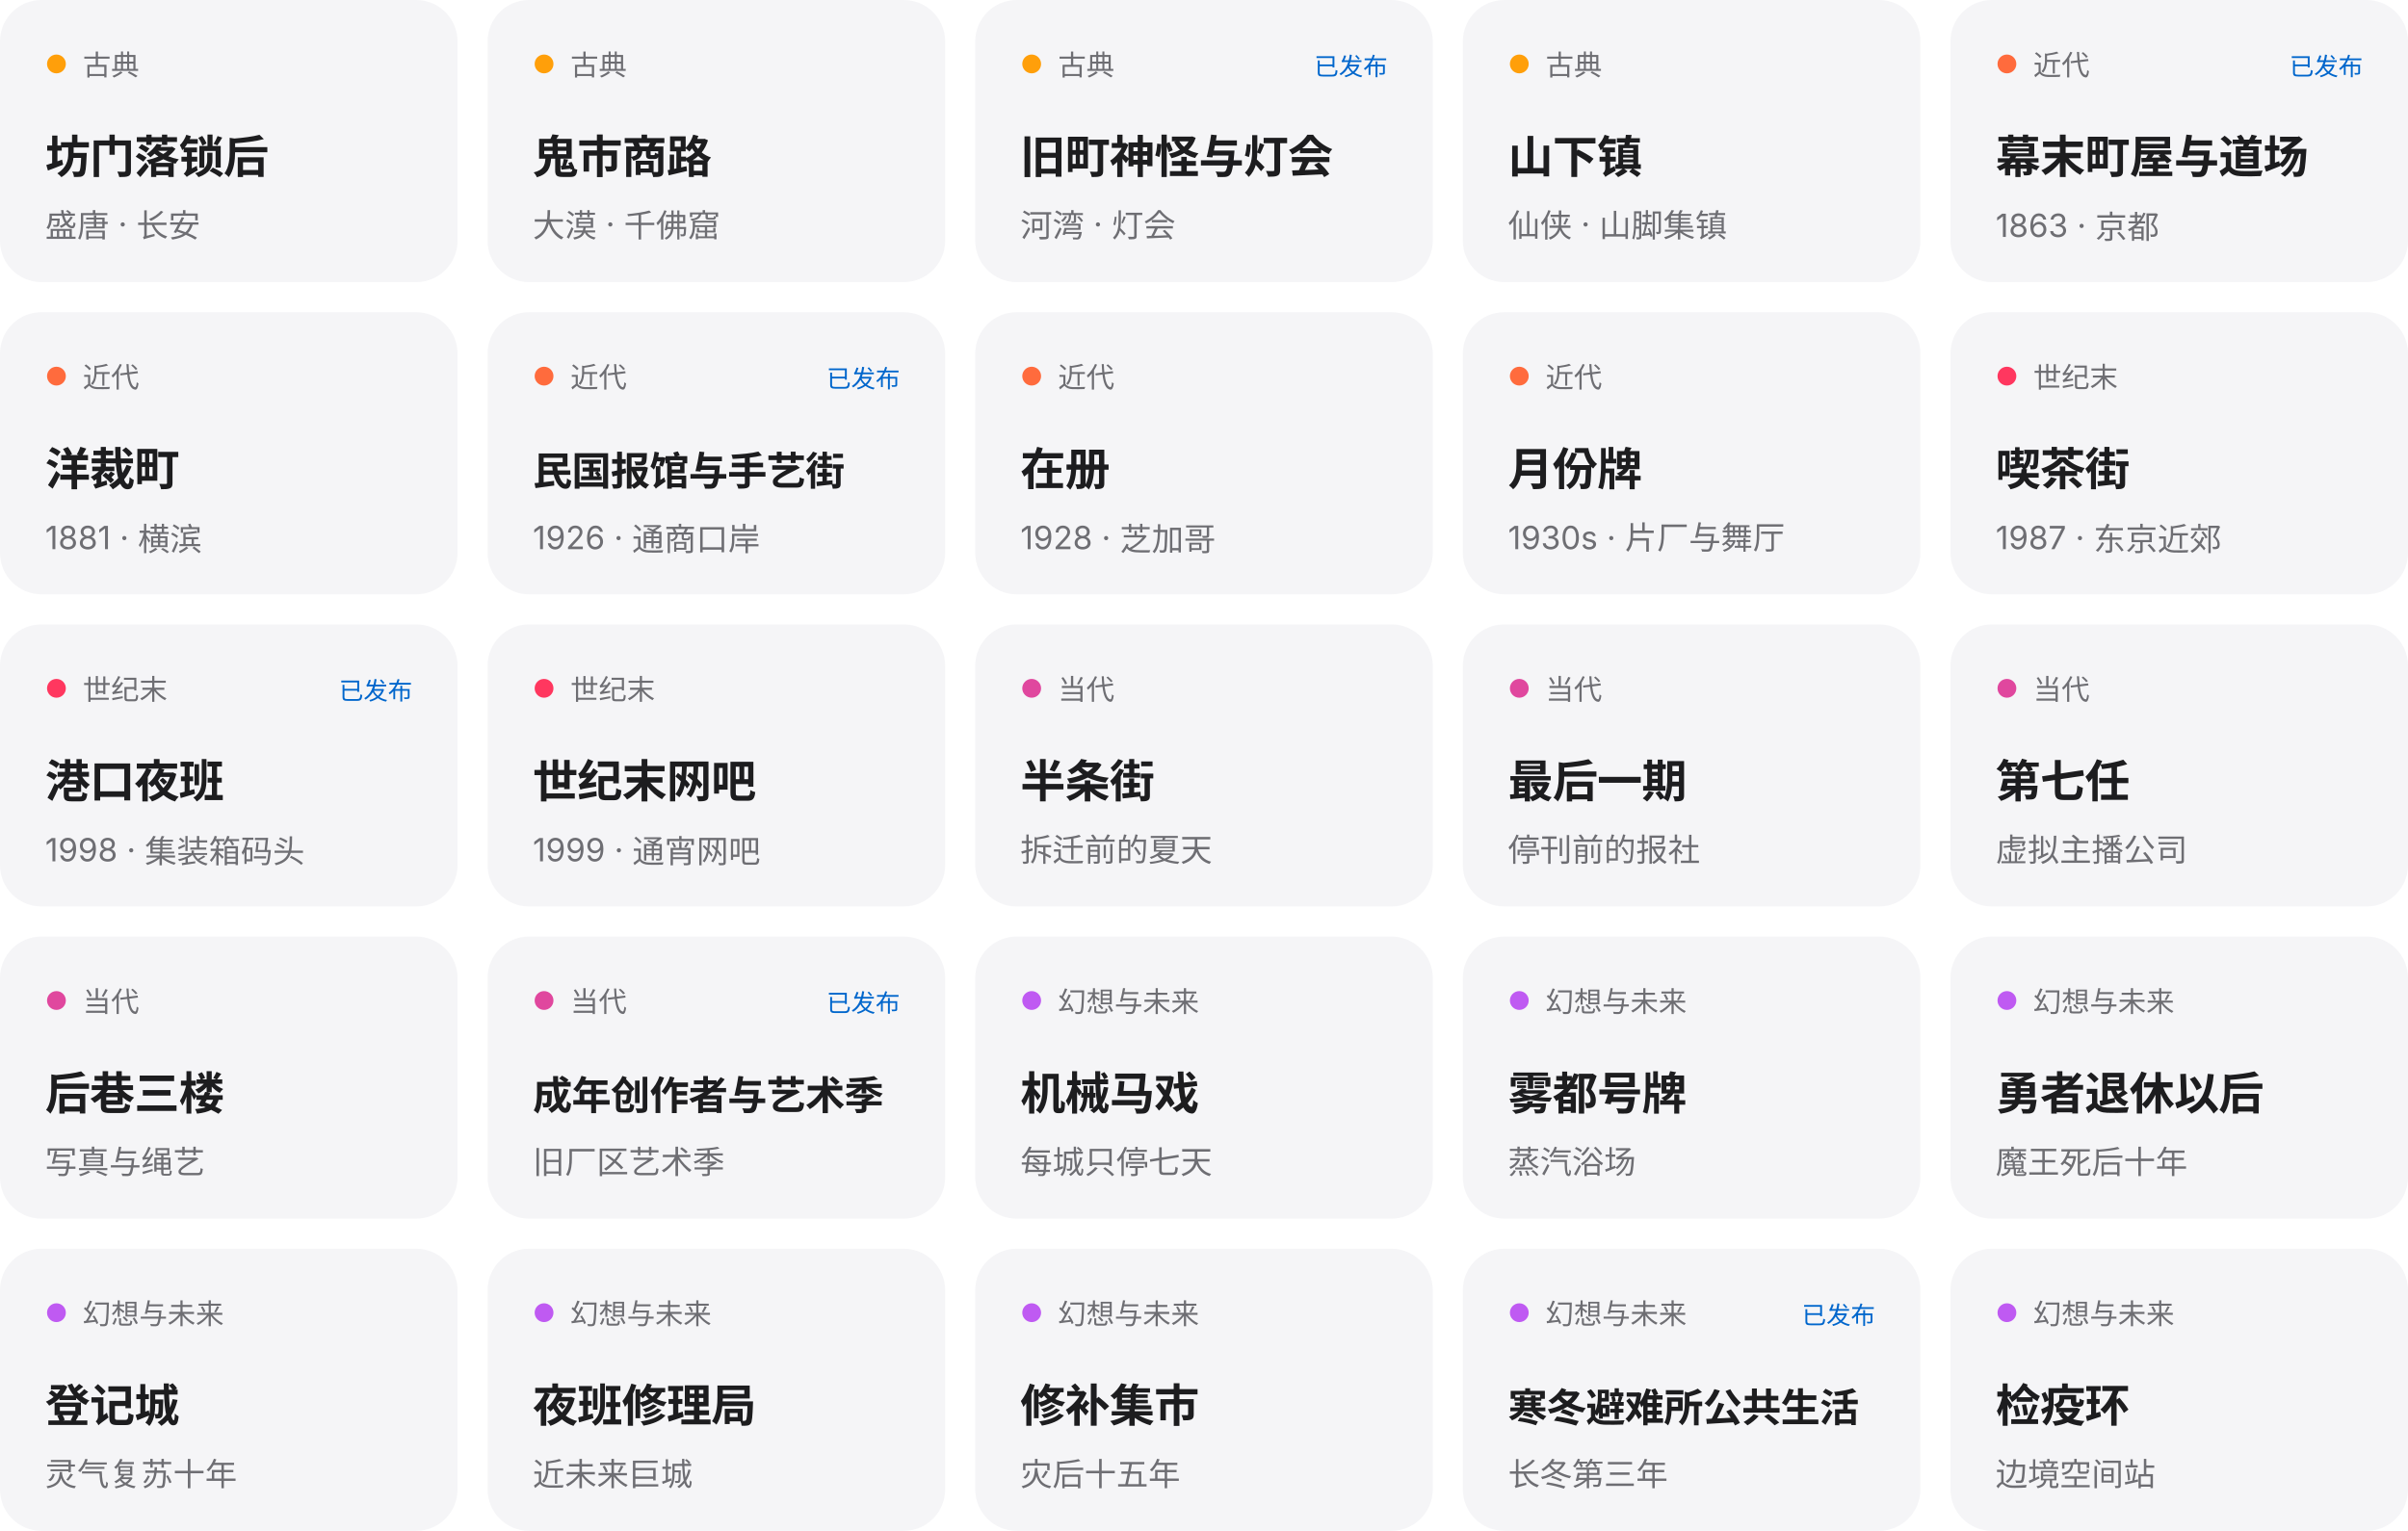
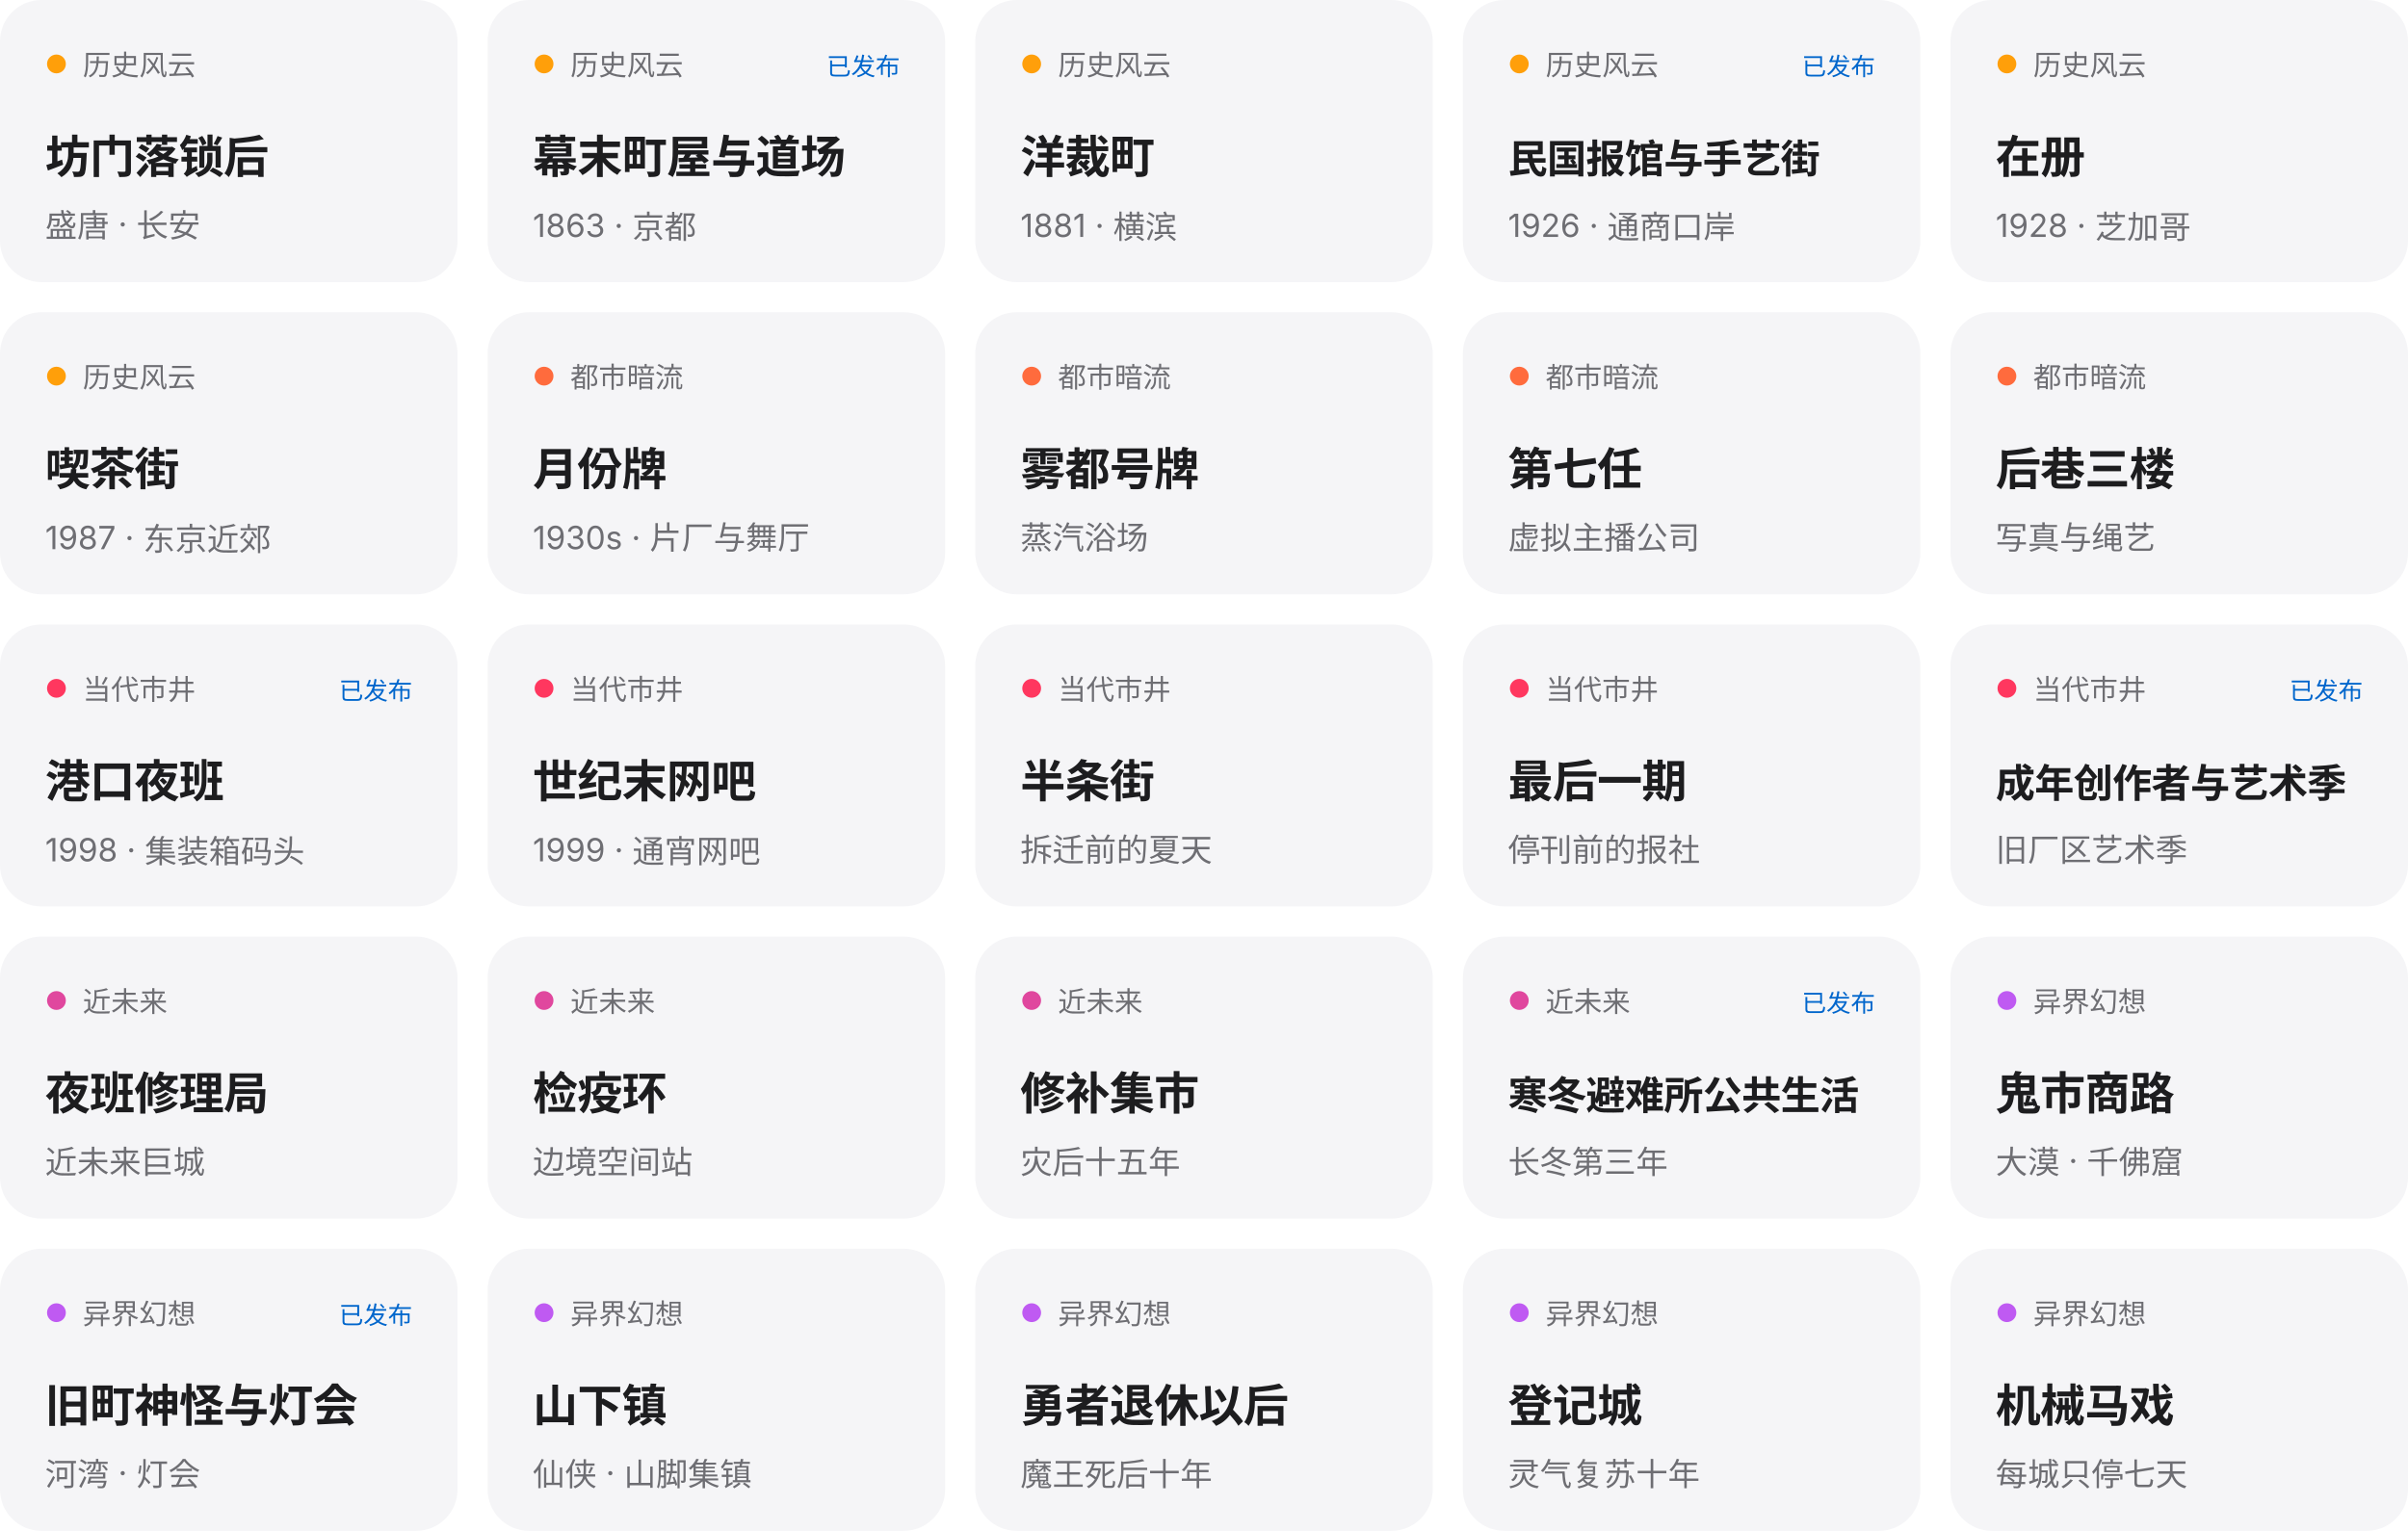
- <svg xmlns="http://www.w3.org/2000/svg" viewBox="0 0 1280 814" width="1280" height="814" role="img" aria-label="二十五个世界">
+ <svg xmlns="http://www.w3.org/2000/svg" viewBox="0 0 1280 814" width="1280" height="814" role="img" aria-label="内置世界">
  <defs>
    <linearGradient id="g" x1="0" y1="0" x2="1" y2="0.25">
      <stop offset="0" stop-color="#ff9f0a" />
      <stop offset="0.5" stop-color="#ff375f" />
      <stop offset="1" stop-color="#bf5af2" />
    </linearGradient>
  </defs>
  <rect x="0.0" y="0" width="243.2" height="150" rx="22" fill="#f5f5f7" />
  <circle cx="30.0" cy="34" r="5" fill="#ff9f0a" />
-   <text x="44.0" y="40" font-family="-apple-system,BlinkMacSystemFont,'SF Pro Display','PingFang SC','Helvetica Neue','Microsoft YaHei','Noto Sans SC',sans-serif" font-size="15" font-weight="500" fill="#6e6e73" text-anchor="start" letter-spacing="0">古典</text>
+   <text x="44.0" y="40" font-family="-apple-system,BlinkMacSystemFont,'SF Pro Display','PingFang SC','Helvetica Neue','Microsoft YaHei','Noto Sans SC',sans-serif" font-size="15" font-weight="500" fill="#6e6e73" text-anchor="start" letter-spacing="0">历史风云</text>
  <text x="24.0" y="92" font-family="-apple-system,BlinkMacSystemFont,'SF Pro Display','PingFang SC','Helvetica Neue','Microsoft YaHei','Noto Sans SC',sans-serif" font-size="24" font-weight="700" fill="#1d1d1f" text-anchor="start" letter-spacing="-0.3">坊门落锁后</text>
  <text x="24.0" y="126" font-family="-apple-system,BlinkMacSystemFont,'SF Pro Display','PingFang SC','Helvetica Neue','Microsoft YaHei','Noto Sans SC',sans-serif" font-size="17" font-weight="400" fill="#6e6e73" text-anchor="start" letter-spacing="0">盛唐 · 长安</text>
  <rect x="259.2" y="0" width="243.2" height="150" rx="22" fill="#f5f5f7" />
  <circle cx="289.2" cy="34" r="5" fill="#ff9f0a" />
-   <text x="303.2" y="40" font-family="-apple-system,BlinkMacSystemFont,'SF Pro Display','PingFang SC','Helvetica Neue','Microsoft YaHei','Noto Sans SC',sans-serif" font-size="15" font-weight="500" fill="#6e6e73" text-anchor="start" letter-spacing="0">古典</text>
-   <text x="283.2" y="92" font-family="-apple-system,BlinkMacSystemFont,'SF Pro Display','PingFang SC','Helvetica Neue','Microsoft YaHei','Noto Sans SC',sans-serif" font-size="24" font-weight="700" fill="#1d1d1f" text-anchor="start" letter-spacing="-0.3">鬼市商路</text>
-   <text x="283.2" y="126" font-family="-apple-system,BlinkMacSystemFont,'SF Pro Display','PingFang SC','Helvetica Neue','Microsoft YaHei','Noto Sans SC',sans-serif" font-size="17" font-weight="400" fill="#6e6e73" text-anchor="start" letter-spacing="0">大漠 · 千佛窟</text>
+   <text x="303.2" y="40" font-family="-apple-system,BlinkMacSystemFont,'SF Pro Display','PingFang SC','Helvetica Neue','Microsoft YaHei','Noto Sans SC',sans-serif" font-size="15" font-weight="500" fill="#6e6e73" text-anchor="start" letter-spacing="0">历史风云</text>
+   <text x="478.4" y="40" font-family="-apple-system,BlinkMacSystemFont,'SF Pro Display','PingFang SC','Helvetica Neue','Microsoft YaHei','Noto Sans SC',sans-serif" font-size="13" font-weight="500" fill="#0066cc" text-anchor="end" letter-spacing="0">已发布</text>
+   <text x="283.2" y="92" font-family="-apple-system,BlinkMacSystemFont,'SF Pro Display','PingFang SC','Helvetica Neue','Microsoft YaHei','Noto Sans SC',sans-serif" font-size="24" font-weight="700" fill="#1d1d1f" text-anchor="start" letter-spacing="-0.3">幕末町屋与道场</text>
+   <text x="283.2" y="126" font-family="-apple-system,BlinkMacSystemFont,'SF Pro Display','PingFang SC','Helvetica Neue','Microsoft YaHei','Noto Sans SC',sans-serif" font-size="17" font-weight="400" fill="#6e6e73" text-anchor="start" letter-spacing="0">1863 · 京都</text>
  <rect x="518.4" y="0" width="243.2" height="150" rx="22" fill="#f5f5f7" />
  <circle cx="548.4" cy="34" r="5" fill="#ff9f0a" />
-   <text x="562.4" y="40" font-family="-apple-system,BlinkMacSystemFont,'SF Pro Display','PingFang SC','Helvetica Neue','Microsoft YaHei','Noto Sans SC',sans-serif" font-size="15" font-weight="500" fill="#6e6e73" text-anchor="start" letter-spacing="0">古典</text>
-   <text x="737.6" y="40" font-family="-apple-system,BlinkMacSystemFont,'SF Pro Display','PingFang SC','Helvetica Neue','Microsoft YaHei','Noto Sans SC',sans-serif" font-size="13" font-weight="500" fill="#0066cc" text-anchor="end" letter-spacing="0">已发布</text>
-   <text x="542.4" y="92" font-family="-apple-system,BlinkMacSystemFont,'SF Pro Display','PingFang SC','Helvetica Neue','Microsoft YaHei','Noto Sans SC',sans-serif" font-size="24" font-weight="700" fill="#1d1d1f" text-anchor="start" letter-spacing="-0.3">旧町神怪与灯会</text>
-   <text x="542.4" y="126" font-family="-apple-system,BlinkMacSystemFont,'SF Pro Display','PingFang SC','Helvetica Neue','Microsoft YaHei','Noto Sans SC',sans-serif" font-size="17" font-weight="400" fill="#6e6e73" text-anchor="start" letter-spacing="0">河湾 · 灯会</text>
+   <text x="562.4" y="40" font-family="-apple-system,BlinkMacSystemFont,'SF Pro Display','PingFang SC','Helvetica Neue','Microsoft YaHei','Noto Sans SC',sans-serif" font-size="15" font-weight="500" fill="#6e6e73" text-anchor="start" letter-spacing="0">历史风云</text>
+   <text x="542.4" y="92" font-family="-apple-system,BlinkMacSystemFont,'SF Pro Display','PingFang SC','Helvetica Neue','Microsoft YaHei','Noto Sans SC',sans-serif" font-size="24" font-weight="700" fill="#1d1d1f" text-anchor="start" letter-spacing="-0.3">洋裁町</text>
+   <text x="542.4" y="126" font-family="-apple-system,BlinkMacSystemFont,'SF Pro Display','PingFang SC','Helvetica Neue','Microsoft YaHei','Noto Sans SC',sans-serif" font-size="17" font-weight="400" fill="#6e6e73" text-anchor="start" letter-spacing="0">1881 · 横滨</text>
  <rect x="777.6" y="0" width="243.2" height="150" rx="22" fill="#f5f5f7" />
  <circle cx="807.6" cy="34" r="5" fill="#ff9f0a" />
-   <text x="821.6" y="40" font-family="-apple-system,BlinkMacSystemFont,'SF Pro Display','PingFang SC','Helvetica Neue','Microsoft YaHei','Noto Sans SC',sans-serif" font-size="15" font-weight="500" fill="#6e6e73" text-anchor="start" letter-spacing="0">古典</text>
-   <text x="801.6" y="92" font-family="-apple-system,BlinkMacSystemFont,'SF Pro Display','PingFang SC','Helvetica Neue','Microsoft YaHei','Noto Sans SC',sans-serif" font-size="24" font-weight="700" fill="#1d1d1f" text-anchor="start" letter-spacing="-0.3">山下镇</text>
-   <text x="801.6" y="126" font-family="-apple-system,BlinkMacSystemFont,'SF Pro Display','PingFang SC','Helvetica Neue','Microsoft YaHei','Noto Sans SC',sans-serif" font-size="17" font-weight="400" fill="#6e6e73" text-anchor="start" letter-spacing="0">仙侠 · 山脚集镇</text>
+   <text x="821.6" y="40" font-family="-apple-system,BlinkMacSystemFont,'SF Pro Display','PingFang SC','Helvetica Neue','Microsoft YaHei','Noto Sans SC',sans-serif" font-size="15" font-weight="500" fill="#6e6e73" text-anchor="start" letter-spacing="0">历史风云</text>
+   <text x="996.8" y="40" font-family="-apple-system,BlinkMacSystemFont,'SF Pro Display','PingFang SC','Helvetica Neue','Microsoft YaHei','Noto Sans SC',sans-serif" font-size="13" font-weight="500" fill="#0066cc" text-anchor="end" letter-spacing="0">已发布</text>
+   <text x="801.6" y="92" font-family="-apple-system,BlinkMacSystemFont,'SF Pro Display','PingFang SC','Helvetica Neue','Microsoft YaHei','Noto Sans SC',sans-serif" font-size="21" font-weight="700" fill="#1d1d1f" text-anchor="start" letter-spacing="-0.3">民国报馆与手艺街</text>
+   <text x="801.6" y="126" font-family="-apple-system,BlinkMacSystemFont,'SF Pro Display','PingFang SC','Helvetica Neue','Microsoft YaHei','Noto Sans SC',sans-serif" font-size="17" font-weight="400" fill="#6e6e73" text-anchor="start" letter-spacing="0">1926 · 通商口岸</text>
  <rect x="1036.8" y="0" width="243.2" height="150" rx="22" fill="#f5f5f7" />
-   <circle cx="1066.8" cy="34" r="5" fill="#ff6b3d" />
-   <text x="1080.8" y="40" font-family="-apple-system,BlinkMacSystemFont,'SF Pro Display','PingFang SC','Helvetica Neue','Microsoft YaHei','Noto Sans SC',sans-serif" font-size="15" font-weight="500" fill="#6e6e73" text-anchor="start" letter-spacing="0">近代</text>
-   <text x="1256.0" y="40" font-family="-apple-system,BlinkMacSystemFont,'SF Pro Display','PingFang SC','Helvetica Neue','Microsoft YaHei','Noto Sans SC',sans-serif" font-size="13" font-weight="500" fill="#0066cc" text-anchor="end" letter-spacing="0">已发布</text>
-   <text x="1060.8" y="92" font-family="-apple-system,BlinkMacSystemFont,'SF Pro Display','PingFang SC','Helvetica Neue','Microsoft YaHei','Noto Sans SC',sans-serif" font-size="24" font-weight="700" fill="#1d1d1f" text-anchor="start" letter-spacing="-0.3">幕末町屋与道场</text>
-   <text x="1060.8" y="126" font-family="-apple-system,BlinkMacSystemFont,'SF Pro Display','PingFang SC','Helvetica Neue','Microsoft YaHei','Noto Sans SC',sans-serif" font-size="17" font-weight="400" fill="#6e6e73" text-anchor="start" letter-spacing="0">1863 · 京都</text>
+   <circle cx="1066.8" cy="34" r="5" fill="#ff9f0a" />
+   <text x="1080.8" y="40" font-family="-apple-system,BlinkMacSystemFont,'SF Pro Display','PingFang SC','Helvetica Neue','Microsoft YaHei','Noto Sans SC',sans-serif" font-size="15" font-weight="500" fill="#6e6e73" text-anchor="start" letter-spacing="0">历史风云</text>
+   <text x="1060.8" y="92" font-family="-apple-system,BlinkMacSystemFont,'SF Pro Display','PingFang SC','Helvetica Neue','Microsoft YaHei','Noto Sans SC',sans-serif" font-size="24" font-weight="700" fill="#1d1d1f" text-anchor="start" letter-spacing="-0.3">在册</text>
+   <text x="1060.8" y="126" font-family="-apple-system,BlinkMacSystemFont,'SF Pro Display','PingFang SC','Helvetica Neue','Microsoft YaHei','Noto Sans SC',sans-serif" font-size="17" font-weight="400" fill="#6e6e73" text-anchor="start" letter-spacing="0">1928 · 芝加哥</text>
  <rect x="0.0" y="166" width="243.2" height="150" rx="22" fill="#f5f5f7" />
-   <circle cx="30.0" cy="200" r="5" fill="#ff6b3d" />
-   <text x="44.0" y="206" font-family="-apple-system,BlinkMacSystemFont,'SF Pro Display','PingFang SC','Helvetica Neue','Microsoft YaHei','Noto Sans SC',sans-serif" font-size="15" font-weight="500" fill="#6e6e73" text-anchor="start" letter-spacing="0">近代</text>
-   <text x="24.0" y="258" font-family="-apple-system,BlinkMacSystemFont,'SF Pro Display','PingFang SC','Helvetica Neue','Microsoft YaHei','Noto Sans SC',sans-serif" font-size="24" font-weight="700" fill="#1d1d1f" text-anchor="start" letter-spacing="-0.3">洋裁町</text>
-   <text x="24.0" y="292" font-family="-apple-system,BlinkMacSystemFont,'SF Pro Display','PingFang SC','Helvetica Neue','Microsoft YaHei','Noto Sans SC',sans-serif" font-size="17" font-weight="400" fill="#6e6e73" text-anchor="start" letter-spacing="0">1881 · 横滨</text>
+   <circle cx="30.0" cy="200" r="5" fill="#ff9f0a" />
+   <text x="44.0" y="206" font-family="-apple-system,BlinkMacSystemFont,'SF Pro Display','PingFang SC','Helvetica Neue','Microsoft YaHei','Noto Sans SC',sans-serif" font-size="15" font-weight="500" fill="#6e6e73" text-anchor="start" letter-spacing="0">历史风云</text>
+   <text x="24.0" y="258" font-family="-apple-system,BlinkMacSystemFont,'SF Pro Display','PingFang SC','Helvetica Neue','Microsoft YaHei','Noto Sans SC',sans-serif" font-size="24" font-weight="700" fill="#1d1d1f" text-anchor="start" letter-spacing="-0.3">喫茶街</text>
+   <text x="24.0" y="292" font-family="-apple-system,BlinkMacSystemFont,'SF Pro Display','PingFang SC','Helvetica Neue','Microsoft YaHei','Noto Sans SC',sans-serif" font-size="17" font-weight="400" fill="#6e6e73" text-anchor="start" letter-spacing="0">1987 · 东京近郊</text>
  <rect x="259.2" y="166" width="243.2" height="150" rx="22" fill="#f5f5f7" />
  <circle cx="289.2" cy="200" r="5" fill="#ff6b3d" />
-   <text x="303.2" y="206" font-family="-apple-system,BlinkMacSystemFont,'SF Pro Display','PingFang SC','Helvetica Neue','Microsoft YaHei','Noto Sans SC',sans-serif" font-size="15" font-weight="500" fill="#6e6e73" text-anchor="start" letter-spacing="0">近代</text>
-   <text x="478.4" y="206" font-family="-apple-system,BlinkMacSystemFont,'SF Pro Display','PingFang SC','Helvetica Neue','Microsoft YaHei','Noto Sans SC',sans-serif" font-size="13" font-weight="500" fill="#0066cc" text-anchor="end" letter-spacing="0">已发布</text>
-   <text x="283.2" y="258" font-family="-apple-system,BlinkMacSystemFont,'SF Pro Display','PingFang SC','Helvetica Neue','Microsoft YaHei','Noto Sans SC',sans-serif" font-size="21" font-weight="700" fill="#1d1d1f" text-anchor="start" letter-spacing="-0.3">民国报馆与手艺街</text>
-   <text x="283.2" y="292" font-family="-apple-system,BlinkMacSystemFont,'SF Pro Display','PingFang SC','Helvetica Neue','Microsoft YaHei','Noto Sans SC',sans-serif" font-size="17" font-weight="400" fill="#6e6e73" text-anchor="start" letter-spacing="0">1926 · 通商口岸</text>
+   <text x="303.2" y="206" font-family="-apple-system,BlinkMacSystemFont,'SF Pro Display','PingFang SC','Helvetica Neue','Microsoft YaHei','Noto Sans SC',sans-serif" font-size="15" font-weight="500" fill="#6e6e73" text-anchor="start" letter-spacing="0">都市暗流</text>
+   <text x="283.2" y="258" font-family="-apple-system,BlinkMacSystemFont,'SF Pro Display','PingFang SC','Helvetica Neue','Microsoft YaHei','Noto Sans SC',sans-serif" font-size="24" font-weight="700" fill="#1d1d1f" text-anchor="start" letter-spacing="-0.3">月份牌</text>
+   <text x="283.2" y="292" font-family="-apple-system,BlinkMacSystemFont,'SF Pro Display','PingFang SC','Helvetica Neue','Microsoft YaHei','Noto Sans SC',sans-serif" font-size="17" font-weight="400" fill="#6e6e73" text-anchor="start" letter-spacing="0">1930s · 片厂与舞厅</text>
  <rect x="518.4" y="166" width="243.2" height="150" rx="22" fill="#f5f5f7" />
  <circle cx="548.4" cy="200" r="5" fill="#ff6b3d" />
-   <text x="562.4" y="206" font-family="-apple-system,BlinkMacSystemFont,'SF Pro Display','PingFang SC','Helvetica Neue','Microsoft YaHei','Noto Sans SC',sans-serif" font-size="15" font-weight="500" fill="#6e6e73" text-anchor="start" letter-spacing="0">近代</text>
-   <text x="542.4" y="258" font-family="-apple-system,BlinkMacSystemFont,'SF Pro Display','PingFang SC','Helvetica Neue','Microsoft YaHei','Noto Sans SC',sans-serif" font-size="24" font-weight="700" fill="#1d1d1f" text-anchor="start" letter-spacing="-0.3">在册</text>
-   <text x="542.4" y="292" font-family="-apple-system,BlinkMacSystemFont,'SF Pro Display','PingFang SC','Helvetica Neue','Microsoft YaHei','Noto Sans SC',sans-serif" font-size="17" font-weight="400" fill="#6e6e73" text-anchor="start" letter-spacing="0">1928 · 芝加哥</text>
+   <text x="562.4" y="206" font-family="-apple-system,BlinkMacSystemFont,'SF Pro Display','PingFang SC','Helvetica Neue','Microsoft YaHei','Noto Sans SC',sans-serif" font-size="15" font-weight="500" fill="#6e6e73" text-anchor="start" letter-spacing="0">都市暗流</text>
+   <text x="542.4" y="258" font-family="-apple-system,BlinkMacSystemFont,'SF Pro Display','PingFang SC','Helvetica Neue','Microsoft YaHei','Noto Sans SC',sans-serif" font-size="24" font-weight="700" fill="#1d1d1f" text-anchor="start" letter-spacing="-0.3">雾都号牌</text>
+   <text x="542.4" y="292" font-family="-apple-system,BlinkMacSystemFont,'SF Pro Display','PingFang SC','Helvetica Neue','Microsoft YaHei','Noto Sans SC',sans-serif" font-size="17" font-weight="400" fill="#6e6e73" text-anchor="start" letter-spacing="0">蒸汽浴场</text>
  <rect x="777.6" y="166" width="243.2" height="150" rx="22" fill="#f5f5f7" />
  <circle cx="807.6" cy="200" r="5" fill="#ff6b3d" />
-   <text x="821.6" y="206" font-family="-apple-system,BlinkMacSystemFont,'SF Pro Display','PingFang SC','Helvetica Neue','Microsoft YaHei','Noto Sans SC',sans-serif" font-size="15" font-weight="500" fill="#6e6e73" text-anchor="start" letter-spacing="0">近代</text>
-   <text x="801.6" y="258" font-family="-apple-system,BlinkMacSystemFont,'SF Pro Display','PingFang SC','Helvetica Neue','Microsoft YaHei','Noto Sans SC',sans-serif" font-size="24" font-weight="700" fill="#1d1d1f" text-anchor="start" letter-spacing="-0.3">月份牌</text>
-   <text x="801.6" y="292" font-family="-apple-system,BlinkMacSystemFont,'SF Pro Display','PingFang SC','Helvetica Neue','Microsoft YaHei','Noto Sans SC',sans-serif" font-size="17" font-weight="400" fill="#6e6e73" text-anchor="start" letter-spacing="0">1930s · 片厂与舞厅</text>
+   <text x="821.6" y="206" font-family="-apple-system,BlinkMacSystemFont,'SF Pro Display','PingFang SC','Helvetica Neue','Microsoft YaHei','Noto Sans SC',sans-serif" font-size="15" font-weight="500" fill="#6e6e73" text-anchor="start" letter-spacing="0">都市暗流</text>
+   <text x="801.6" y="258" font-family="-apple-system,BlinkMacSystemFont,'SF Pro Display','PingFang SC','Helvetica Neue','Microsoft YaHei','Noto Sans SC',sans-serif" font-size="24" font-weight="700" fill="#1d1d1f" text-anchor="start" letter-spacing="-0.3">第七任</text>
+   <text x="801.6" y="292" font-family="-apple-system,BlinkMacSystemFont,'SF Pro Display','PingFang SC','Helvetica Neue','Microsoft YaHei','Noto Sans SC',sans-serif" font-size="17" font-weight="400" fill="#6e6e73" text-anchor="start" letter-spacing="0">虚拟主播公司</text>
  <rect x="1036.8" y="166" width="243.2" height="150" rx="22" fill="#f5f5f7" />
-   <circle cx="1066.8" cy="200" r="5" fill="#ff375f" />
-   <text x="1080.8" y="206" font-family="-apple-system,BlinkMacSystemFont,'SF Pro Display','PingFang SC','Helvetica Neue','Microsoft YaHei','Noto Sans SC',sans-serif" font-size="15" font-weight="500" fill="#6e6e73" text-anchor="start" letter-spacing="0">世纪末</text>
-   <text x="1060.8" y="258" font-family="-apple-system,BlinkMacSystemFont,'SF Pro Display','PingFang SC','Helvetica Neue','Microsoft YaHei','Noto Sans SC',sans-serif" font-size="24" font-weight="700" fill="#1d1d1f" text-anchor="start" letter-spacing="-0.3">喫茶街</text>
-   <text x="1060.8" y="292" font-family="-apple-system,BlinkMacSystemFont,'SF Pro Display','PingFang SC','Helvetica Neue','Microsoft YaHei','Noto Sans SC',sans-serif" font-size="17" font-weight="400" fill="#6e6e73" text-anchor="start" letter-spacing="0">1987 · 东京近郊</text>
+   <circle cx="1066.8" cy="200" r="5" fill="#ff6b3d" />
+   <text x="1080.8" y="206" font-family="-apple-system,BlinkMacSystemFont,'SF Pro Display','PingFang SC','Helvetica Neue','Microsoft YaHei','Noto Sans SC',sans-serif" font-size="15" font-weight="500" fill="#6e6e73" text-anchor="start" letter-spacing="0">都市暗流</text>
+   <text x="1060.8" y="258" font-family="-apple-system,BlinkMacSystemFont,'SF Pro Display','PingFang SC','Helvetica Neue','Microsoft YaHei','Noto Sans SC',sans-serif" font-size="24" font-weight="700" fill="#1d1d1f" text-anchor="start" letter-spacing="-0.3">后巷三楼</text>
+   <text x="1060.8" y="292" font-family="-apple-system,BlinkMacSystemFont,'SF Pro Display','PingFang SC','Helvetica Neue','Microsoft YaHei','Noto Sans SC',sans-serif" font-size="17" font-weight="400" fill="#6e6e73" text-anchor="start" letter-spacing="0">写真与绳艺</text>
  <rect x="0.0" y="332" width="243.2" height="150" rx="22" fill="#f5f5f7" />
  <circle cx="30.0" cy="366" r="5" fill="#ff375f" />
-   <text x="44.0" y="372" font-family="-apple-system,BlinkMacSystemFont,'SF Pro Display','PingFang SC','Helvetica Neue','Microsoft YaHei','Noto Sans SC',sans-serif" font-size="15" font-weight="500" fill="#6e6e73" text-anchor="start" letter-spacing="0">世纪末</text>
+   <text x="44.0" y="372" font-family="-apple-system,BlinkMacSystemFont,'SF Pro Display','PingFang SC','Helvetica Neue','Microsoft YaHei','Noto Sans SC',sans-serif" font-size="15" font-weight="500" fill="#6e6e73" text-anchor="start" letter-spacing="0">当代市井</text>
  <text x="219.2" y="372" font-family="-apple-system,BlinkMacSystemFont,'SF Pro Display','PingFang SC','Helvetica Neue','Microsoft YaHei','Noto Sans SC',sans-serif" font-size="13" font-weight="500" fill="#0066cc" text-anchor="end" letter-spacing="0">已发布</text>
  <text x="24.0" y="424" font-family="-apple-system,BlinkMacSystemFont,'SF Pro Display','PingFang SC','Helvetica Neue','Microsoft YaHei','Noto Sans SC',sans-serif" font-size="24" font-weight="700" fill="#1d1d1f" text-anchor="start" letter-spacing="-0.3">港口夜班</text>
  <text x="24.0" y="458" font-family="-apple-system,BlinkMacSystemFont,'SF Pro Display','PingFang SC','Helvetica Neue','Microsoft YaHei','Noto Sans SC',sans-serif" font-size="17" font-weight="400" fill="#6e6e73" text-anchor="start" letter-spacing="0">1998 · 集装箱码头</text>
  <rect x="259.2" y="332" width="243.2" height="150" rx="22" fill="#f5f5f7" />
  <circle cx="289.2" cy="366" r="5" fill="#ff375f" />
-   <text x="303.2" y="372" font-family="-apple-system,BlinkMacSystemFont,'SF Pro Display','PingFang SC','Helvetica Neue','Microsoft YaHei','Noto Sans SC',sans-serif" font-size="15" font-weight="500" fill="#6e6e73" text-anchor="start" letter-spacing="0">世纪末</text>
+   <text x="303.2" y="372" font-family="-apple-system,BlinkMacSystemFont,'SF Pro Display','PingFang SC','Helvetica Neue','Microsoft YaHei','Noto Sans SC',sans-serif" font-size="15" font-weight="500" fill="#6e6e73" text-anchor="start" letter-spacing="0">当代市井</text>
  <text x="283.2" y="424" font-family="-apple-system,BlinkMacSystemFont,'SF Pro Display','PingFang SC','Helvetica Neue','Microsoft YaHei','Noto Sans SC',sans-serif" font-size="24" font-weight="700" fill="#1d1d1f" text-anchor="start" letter-spacing="-0.3">世纪末网吧</text>
  <text x="283.2" y="458" font-family="-apple-system,BlinkMacSystemFont,'SF Pro Display','PingFang SC','Helvetica Neue','Microsoft YaHei','Noto Sans SC',sans-serif" font-size="17" font-weight="400" fill="#6e6e73" text-anchor="start" letter-spacing="0">1999 · 通宵网吧</text>
  <rect x="518.4" y="332" width="243.2" height="150" rx="22" fill="#f5f5f7" />
-   <circle cx="548.4" cy="366" r="5" fill="#e0479e" />
-   <text x="562.4" y="372" font-family="-apple-system,BlinkMacSystemFont,'SF Pro Display','PingFang SC','Helvetica Neue','Microsoft YaHei','Noto Sans SC',sans-serif" font-size="15" font-weight="500" fill="#6e6e73" text-anchor="start" letter-spacing="0">当代</text>
+   <circle cx="548.4" cy="366" r="5" fill="#ff375f" />
+   <text x="562.4" y="372" font-family="-apple-system,BlinkMacSystemFont,'SF Pro Display','PingFang SC','Helvetica Neue','Microsoft YaHei','Noto Sans SC',sans-serif" font-size="15" font-weight="500" fill="#6e6e73" text-anchor="start" letter-spacing="0">当代市井</text>
  <text x="542.4" y="424" font-family="-apple-system,BlinkMacSystemFont,'SF Pro Display','PingFang SC','Helvetica Neue','Microsoft YaHei','Noto Sans SC',sans-serif" font-size="24" font-weight="700" fill="#1d1d1f" text-anchor="start" letter-spacing="-0.3">半条街</text>
  <text x="542.4" y="458" font-family="-apple-system,BlinkMacSystemFont,'SF Pro Display','PingFang SC','Helvetica Neue','Microsoft YaHei','Noto Sans SC',sans-serif" font-size="17" font-weight="400" fill="#6e6e73" text-anchor="start" letter-spacing="0">拆迁前的夏天</text>
  <rect x="777.6" y="332" width="243.2" height="150" rx="22" fill="#f5f5f7" />
-   <circle cx="807.6" cy="366" r="5" fill="#e0479e" />
-   <text x="821.6" y="372" font-family="-apple-system,BlinkMacSystemFont,'SF Pro Display','PingFang SC','Helvetica Neue','Microsoft YaHei','Noto Sans SC',sans-serif" font-size="15" font-weight="500" fill="#6e6e73" text-anchor="start" letter-spacing="0">当代</text>
+   <circle cx="807.6" cy="366" r="5" fill="#ff375f" />
+   <text x="821.6" y="372" font-family="-apple-system,BlinkMacSystemFont,'SF Pro Display','PingFang SC','Helvetica Neue','Microsoft YaHei','Noto Sans SC',sans-serif" font-size="15" font-weight="500" fill="#6e6e73" text-anchor="start" letter-spacing="0">当代市井</text>
  <text x="801.6" y="424" font-family="-apple-system,BlinkMacSystemFont,'SF Pro Display','PingFang SC','Helvetica Neue','Microsoft YaHei','Noto Sans SC',sans-serif" font-size="24" font-weight="700" fill="#1d1d1f" text-anchor="start" letter-spacing="-0.3">最后一期</text>
  <text x="801.6" y="458" font-family="-apple-system,BlinkMacSystemFont,'SF Pro Display','PingFang SC','Helvetica Neue','Microsoft YaHei','Noto Sans SC',sans-serif" font-size="17" font-weight="400" fill="#6e6e73" text-anchor="start" letter-spacing="0">停刊前的报社</text>
  <rect x="1036.8" y="332" width="243.2" height="150" rx="22" fill="#f5f5f7" />
-   <circle cx="1066.8" cy="366" r="5" fill="#e0479e" />
-   <text x="1080.8" y="372" font-family="-apple-system,BlinkMacSystemFont,'SF Pro Display','PingFang SC','Helvetica Neue','Microsoft YaHei','Noto Sans SC',sans-serif" font-size="15" font-weight="500" fill="#6e6e73" text-anchor="start" letter-spacing="0">当代</text>
-   <text x="1060.8" y="424" font-family="-apple-system,BlinkMacSystemFont,'SF Pro Display','PingFang SC','Helvetica Neue','Microsoft YaHei','Noto Sans SC',sans-serif" font-size="24" font-weight="700" fill="#1d1d1f" text-anchor="start" letter-spacing="-0.3">第七任</text>
-   <text x="1060.8" y="458" font-family="-apple-system,BlinkMacSystemFont,'SF Pro Display','PingFang SC','Helvetica Neue','Microsoft YaHei','Noto Sans SC',sans-serif" font-size="17" font-weight="400" fill="#6e6e73" text-anchor="start" letter-spacing="0">虚拟主播公司</text>
+   <circle cx="1066.8" cy="366" r="5" fill="#ff375f" />
+   <text x="1080.8" y="372" font-family="-apple-system,BlinkMacSystemFont,'SF Pro Display','PingFang SC','Helvetica Neue','Microsoft YaHei','Noto Sans SC',sans-serif" font-size="15" font-weight="500" fill="#6e6e73" text-anchor="start" letter-spacing="0">当代市井</text>
+   <text x="1256.0" y="372" font-family="-apple-system,BlinkMacSystemFont,'SF Pro Display','PingFang SC','Helvetica Neue','Microsoft YaHei','Noto Sans SC',sans-serif" font-size="13" font-weight="500" fill="#0066cc" text-anchor="end" letter-spacing="0">已发布</text>
+   <text x="1060.8" y="424" font-family="-apple-system,BlinkMacSystemFont,'SF Pro Display','PingFang SC','Helvetica Neue','Microsoft YaHei','Noto Sans SC',sans-serif" font-size="21" font-weight="700" fill="#1d1d1f" text-anchor="start" letter-spacing="-0.3">成年创作者与艺术季</text>
+   <text x="1060.8" y="458" font-family="-apple-system,BlinkMacSystemFont,'SF Pro Display','PingFang SC','Helvetica Neue','Microsoft YaHei','Noto Sans SC',sans-serif" font-size="17" font-weight="400" fill="#6e6e73" text-anchor="start" letter-spacing="0">旧厂区艺术季</text>
  <rect x="0.0" y="498" width="243.2" height="150" rx="22" fill="#f5f5f7" />
  <circle cx="30.0" cy="532" r="5" fill="#e0479e" />
-   <text x="44.0" y="538" font-family="-apple-system,BlinkMacSystemFont,'SF Pro Display','PingFang SC','Helvetica Neue','Microsoft YaHei','Noto Sans SC',sans-serif" font-size="15" font-weight="500" fill="#6e6e73" text-anchor="start" letter-spacing="0">当代</text>
-   <text x="24.0" y="590" font-family="-apple-system,BlinkMacSystemFont,'SF Pro Display','PingFang SC','Helvetica Neue','Microsoft YaHei','Noto Sans SC',sans-serif" font-size="24" font-weight="700" fill="#1d1d1f" text-anchor="start" letter-spacing="-0.3">后巷三楼</text>
-   <text x="24.0" y="624" font-family="-apple-system,BlinkMacSystemFont,'SF Pro Display','PingFang SC','Helvetica Neue','Microsoft YaHei','Noto Sans SC',sans-serif" font-size="17" font-weight="400" fill="#6e6e73" text-anchor="start" letter-spacing="0">写真与绳艺</text>
+   <text x="44.0" y="538" font-family="-apple-system,BlinkMacSystemFont,'SF Pro Display','PingFang SC','Helvetica Neue','Microsoft YaHei','Noto Sans SC',sans-serif" font-size="15" font-weight="500" fill="#6e6e73" text-anchor="start" letter-spacing="0">近未来</text>
+   <text x="24.0" y="590" font-family="-apple-system,BlinkMacSystemFont,'SF Pro Display','PingFang SC','Helvetica Neue','Microsoft YaHei','Noto Sans SC',sans-serif" font-size="24" font-weight="700" fill="#1d1d1f" text-anchor="start" letter-spacing="-0.3">夜班修理局</text>
+   <text x="24.0" y="624" font-family="-apple-system,BlinkMacSystemFont,'SF Pro Display','PingFang SC','Helvetica Neue','Microsoft YaHei','Noto Sans SC',sans-serif" font-size="17" font-weight="400" fill="#6e6e73" text-anchor="start" letter-spacing="0">近未来巨城</text>
  <rect x="259.2" y="498" width="243.2" height="150" rx="22" fill="#f5f5f7" />
  <circle cx="289.2" cy="532" r="5" fill="#e0479e" />
-   <text x="303.2" y="538" font-family="-apple-system,BlinkMacSystemFont,'SF Pro Display','PingFang SC','Helvetica Neue','Microsoft YaHei','Noto Sans SC',sans-serif" font-size="15" font-weight="500" fill="#6e6e73" text-anchor="start" letter-spacing="0">当代</text>
-   <text x="478.4" y="538" font-family="-apple-system,BlinkMacSystemFont,'SF Pro Display','PingFang SC','Helvetica Neue','Microsoft YaHei','Noto Sans SC',sans-serif" font-size="13" font-weight="500" fill="#0066cc" text-anchor="end" letter-spacing="0">已发布</text>
-   <text x="283.2" y="590" font-family="-apple-system,BlinkMacSystemFont,'SF Pro Display','PingFang SC','Helvetica Neue','Microsoft YaHei','Noto Sans SC',sans-serif" font-size="21" font-weight="700" fill="#1d1d1f" text-anchor="start" letter-spacing="-0.3">成年创作者与艺术季</text>
-   <text x="283.2" y="624" font-family="-apple-system,BlinkMacSystemFont,'SF Pro Display','PingFang SC','Helvetica Neue','Microsoft YaHei','Noto Sans SC',sans-serif" font-size="17" font-weight="400" fill="#6e6e73" text-anchor="start" letter-spacing="0">旧厂区艺术季</text>
+   <text x="303.2" y="538" font-family="-apple-system,BlinkMacSystemFont,'SF Pro Display','PingFang SC','Helvetica Neue','Microsoft YaHei','Noto Sans SC',sans-serif" font-size="15" font-weight="500" fill="#6e6e73" text-anchor="start" letter-spacing="0">近未来</text>
+   <text x="283.2" y="590" font-family="-apple-system,BlinkMacSystemFont,'SF Pro Display','PingFang SC','Helvetica Neue','Microsoft YaHei','Noto Sans SC',sans-serif" font-size="24" font-weight="700" fill="#1d1d1f" text-anchor="start" letter-spacing="-0.3">检疫环</text>
+   <text x="283.2" y="624" font-family="-apple-system,BlinkMacSystemFont,'SF Pro Display','PingFang SC','Helvetica Neue','Microsoft YaHei','Noto Sans SC',sans-serif" font-size="17" font-weight="400" fill="#6e6e73" text-anchor="start" letter-spacing="0">边境空间站</text>
  <rect x="518.4" y="498" width="243.2" height="150" rx="22" fill="#f5f5f7" />
-   <circle cx="548.4" cy="532" r="5" fill="#bf5af2" />
-   <text x="562.4" y="538" font-family="-apple-system,BlinkMacSystemFont,'SF Pro Display','PingFang SC','Helvetica Neue','Microsoft YaHei','Noto Sans SC',sans-serif" font-size="15" font-weight="500" fill="#6e6e73" text-anchor="start" letter-spacing="0">幻想与未来</text>
-   <text x="542.4" y="590" font-family="-apple-system,BlinkMacSystemFont,'SF Pro Display','PingFang SC','Helvetica Neue','Microsoft YaHei','Noto Sans SC',sans-serif" font-size="24" font-weight="700" fill="#1d1d1f" text-anchor="start" letter-spacing="-0.3">机械马戏</text>
-   <text x="542.4" y="624" font-family="-apple-system,BlinkMacSystemFont,'SF Pro Display','PingFang SC','Helvetica Neue','Microsoft YaHei','Noto Sans SC',sans-serif" font-size="17" font-weight="400" fill="#6e6e73" text-anchor="start" letter-spacing="0">每城只停七天</text>
+   <circle cx="548.4" cy="532" r="5" fill="#e0479e" />
+   <text x="562.4" y="538" font-family="-apple-system,BlinkMacSystemFont,'SF Pro Display','PingFang SC','Helvetica Neue','Microsoft YaHei','Noto Sans SC',sans-serif" font-size="15" font-weight="500" fill="#6e6e73" text-anchor="start" letter-spacing="0">近未来</text>
+   <text x="542.4" y="590" font-family="-apple-system,BlinkMacSystemFont,'SF Pro Display','PingFang SC','Helvetica Neue','Microsoft YaHei','Noto Sans SC',sans-serif" font-size="24" font-weight="700" fill="#1d1d1f" text-anchor="start" letter-spacing="-0.3">修补集市</text>
+   <text x="542.4" y="624" font-family="-apple-system,BlinkMacSystemFont,'SF Pro Display','PingFang SC','Helvetica Neue','Microsoft YaHei','Noto Sans SC',sans-serif" font-size="17" font-weight="400" fill="#6e6e73" text-anchor="start" letter-spacing="0">灾后十五年</text>
  <rect x="777.6" y="498" width="243.2" height="150" rx="22" fill="#f5f5f7" />
-   <circle cx="807.6" cy="532" r="5" fill="#bf5af2" />
-   <text x="821.6" y="538" font-family="-apple-system,BlinkMacSystemFont,'SF Pro Display','PingFang SC','Helvetica Neue','Microsoft YaHei','Noto Sans SC',sans-serif" font-size="15" font-weight="500" fill="#6e6e73" text-anchor="start" letter-spacing="0">幻想与未来</text>
-   <text x="801.6" y="590" font-family="-apple-system,BlinkMacSystemFont,'SF Pro Display','PingFang SC','Helvetica Neue','Microsoft YaHei','Noto Sans SC',sans-serif" font-size="24" font-weight="700" fill="#1d1d1f" text-anchor="start" letter-spacing="-0.3">雾都号牌</text>
-   <text x="801.6" y="624" font-family="-apple-system,BlinkMacSystemFont,'SF Pro Display','PingFang SC','Helvetica Neue','Microsoft YaHei','Noto Sans SC',sans-serif" font-size="17" font-weight="400" fill="#6e6e73" text-anchor="start" letter-spacing="0">蒸汽浴场</text>
+   <circle cx="807.6" cy="532" r="5" fill="#e0479e" />
+   <text x="821.6" y="538" font-family="-apple-system,BlinkMacSystemFont,'SF Pro Display','PingFang SC','Helvetica Neue','Microsoft YaHei','Noto Sans SC',sans-serif" font-size="15" font-weight="500" fill="#6e6e73" text-anchor="start" letter-spacing="0">近未来</text>
+   <text x="996.8" y="538" font-family="-apple-system,BlinkMacSystemFont,'SF Pro Display','PingFang SC','Helvetica Neue','Microsoft YaHei','Noto Sans SC',sans-serif" font-size="13" font-weight="500" fill="#0066cc" text-anchor="end" letter-spacing="0">已发布</text>
+   <text x="801.6" y="590" font-family="-apple-system,BlinkMacSystemFont,'SF Pro Display','PingFang SC','Helvetica Neue','Microsoft YaHei','Noto Sans SC',sans-serif" font-size="21" font-weight="700" fill="#1d1d1f" text-anchor="start" letter-spacing="-0.3">寒冬避难所公共生活</text>
+   <text x="801.6" y="624" font-family="-apple-system,BlinkMacSystemFont,'SF Pro Display','PingFang SC','Helvetica Neue','Microsoft YaHei','Noto Sans SC',sans-serif" font-size="17" font-weight="400" fill="#6e6e73" text-anchor="start" letter-spacing="0">长冬第三年</text>
  <rect x="1036.8" y="498" width="243.2" height="150" rx="22" fill="#f5f5f7" />
  <circle cx="1066.8" cy="532" r="5" fill="#bf5af2" />
-   <text x="1080.8" y="538" font-family="-apple-system,BlinkMacSystemFont,'SF Pro Display','PingFang SC','Helvetica Neue','Microsoft YaHei','Noto Sans SC',sans-serif" font-size="15" font-weight="500" fill="#6e6e73" text-anchor="start" letter-spacing="0">幻想与未来</text>
-   <text x="1060.8" y="590" font-family="-apple-system,BlinkMacSystemFont,'SF Pro Display','PingFang SC','Helvetica Neue','Microsoft YaHei','Noto Sans SC',sans-serif" font-size="24" font-weight="700" fill="#1d1d1f" text-anchor="start" letter-spacing="-0.3">勇者退休以后</text>
-   <text x="1060.8" y="624" font-family="-apple-system,BlinkMacSystemFont,'SF Pro Display','PingFang SC','Helvetica Neue','Microsoft YaHei','Noto Sans SC',sans-serif" font-size="17" font-weight="400" fill="#6e6e73" text-anchor="start" letter-spacing="0">魔王死后十年</text>
+   <text x="1080.8" y="538" font-family="-apple-system,BlinkMacSystemFont,'SF Pro Display','PingFang SC','Helvetica Neue','Microsoft YaHei','Noto Sans SC',sans-serif" font-size="15" font-weight="500" fill="#6e6e73" text-anchor="start" letter-spacing="0">异界幻想</text>
+   <text x="1060.8" y="590" font-family="-apple-system,BlinkMacSystemFont,'SF Pro Display','PingFang SC','Helvetica Neue','Microsoft YaHei','Noto Sans SC',sans-serif" font-size="24" font-weight="700" fill="#1d1d1f" text-anchor="start" letter-spacing="-0.3">鬼市商路</text>
+   <text x="1060.8" y="624" font-family="-apple-system,BlinkMacSystemFont,'SF Pro Display','PingFang SC','Helvetica Neue','Microsoft YaHei','Noto Sans SC',sans-serif" font-size="17" font-weight="400" fill="#6e6e73" text-anchor="start" letter-spacing="0">大漠 · 千佛窟</text>
  <rect x="0.0" y="664" width="243.2" height="150" rx="22" fill="#f5f5f7" />
  <circle cx="30.0" cy="698" r="5" fill="#bf5af2" />
-   <text x="44.0" y="704" font-family="-apple-system,BlinkMacSystemFont,'SF Pro Display','PingFang SC','Helvetica Neue','Microsoft YaHei','Noto Sans SC',sans-serif" font-size="15" font-weight="500" fill="#6e6e73" text-anchor="start" letter-spacing="0">幻想与未来</text>
-   <text x="24.0" y="756" font-family="-apple-system,BlinkMacSystemFont,'SF Pro Display','PingFang SC','Helvetica Neue','Microsoft YaHei','Noto Sans SC',sans-serif" font-size="24" font-weight="700" fill="#1d1d1f" text-anchor="start" letter-spacing="-0.3">登记城</text>
-   <text x="24.0" y="790" font-family="-apple-system,BlinkMacSystemFont,'SF Pro Display','PingFang SC','Helvetica Neue','Microsoft YaHei','Noto Sans SC',sans-serif" font-size="17" font-weight="400" fill="#6e6e73" text-anchor="start" letter-spacing="0">灵气复苏十年</text>
+   <text x="44.0" y="704" font-family="-apple-system,BlinkMacSystemFont,'SF Pro Display','PingFang SC','Helvetica Neue','Microsoft YaHei','Noto Sans SC',sans-serif" font-size="15" font-weight="500" fill="#6e6e73" text-anchor="start" letter-spacing="0">异界幻想</text>
+   <text x="219.2" y="704" font-family="-apple-system,BlinkMacSystemFont,'SF Pro Display','PingFang SC','Helvetica Neue','Microsoft YaHei','Noto Sans SC',sans-serif" font-size="13" font-weight="500" fill="#0066cc" text-anchor="end" letter-spacing="0">已发布</text>
+   <text x="24.0" y="756" font-family="-apple-system,BlinkMacSystemFont,'SF Pro Display','PingFang SC','Helvetica Neue','Microsoft YaHei','Noto Sans SC',sans-serif" font-size="24" font-weight="700" fill="#1d1d1f" text-anchor="start" letter-spacing="-0.3">旧町神怪与灯会</text>
+   <text x="24.0" y="790" font-family="-apple-system,BlinkMacSystemFont,'SF Pro Display','PingFang SC','Helvetica Neue','Microsoft YaHei','Noto Sans SC',sans-serif" font-size="17" font-weight="400" fill="#6e6e73" text-anchor="start" letter-spacing="0">河湾 · 灯会</text>
  <rect x="259.2" y="664" width="243.2" height="150" rx="22" fill="#f5f5f7" />
  <circle cx="289.2" cy="698" r="5" fill="#bf5af2" />
-   <text x="303.2" y="704" font-family="-apple-system,BlinkMacSystemFont,'SF Pro Display','PingFang SC','Helvetica Neue','Microsoft YaHei','Noto Sans SC',sans-serif" font-size="15" font-weight="500" fill="#6e6e73" text-anchor="start" letter-spacing="0">幻想与未来</text>
-   <text x="283.2" y="756" font-family="-apple-system,BlinkMacSystemFont,'SF Pro Display','PingFang SC','Helvetica Neue','Microsoft YaHei','Noto Sans SC',sans-serif" font-size="24" font-weight="700" fill="#1d1d1f" text-anchor="start" letter-spacing="-0.3">夜班修理局</text>
-   <text x="283.2" y="790" font-family="-apple-system,BlinkMacSystemFont,'SF Pro Display','PingFang SC','Helvetica Neue','Microsoft YaHei','Noto Sans SC',sans-serif" font-size="17" font-weight="400" fill="#6e6e73" text-anchor="start" letter-spacing="0">近未来巨城</text>
+   <text x="303.2" y="704" font-family="-apple-system,BlinkMacSystemFont,'SF Pro Display','PingFang SC','Helvetica Neue','Microsoft YaHei','Noto Sans SC',sans-serif" font-size="15" font-weight="500" fill="#6e6e73" text-anchor="start" letter-spacing="0">异界幻想</text>
+   <text x="283.2" y="756" font-family="-apple-system,BlinkMacSystemFont,'SF Pro Display','PingFang SC','Helvetica Neue','Microsoft YaHei','Noto Sans SC',sans-serif" font-size="24" font-weight="700" fill="#1d1d1f" text-anchor="start" letter-spacing="-0.3">山下镇</text>
+   <text x="283.2" y="790" font-family="-apple-system,BlinkMacSystemFont,'SF Pro Display','PingFang SC','Helvetica Neue','Microsoft YaHei','Noto Sans SC',sans-serif" font-size="17" font-weight="400" fill="#6e6e73" text-anchor="start" letter-spacing="0">仙侠 · 山脚集镇</text>
  <rect x="518.4" y="664" width="243.2" height="150" rx="22" fill="#f5f5f7" />
  <circle cx="548.4" cy="698" r="5" fill="#bf5af2" />
-   <text x="562.4" y="704" font-family="-apple-system,BlinkMacSystemFont,'SF Pro Display','PingFang SC','Helvetica Neue','Microsoft YaHei','Noto Sans SC',sans-serif" font-size="15" font-weight="500" fill="#6e6e73" text-anchor="start" letter-spacing="0">幻想与未来</text>
-   <text x="542.4" y="756" font-family="-apple-system,BlinkMacSystemFont,'SF Pro Display','PingFang SC','Helvetica Neue','Microsoft YaHei','Noto Sans SC',sans-serif" font-size="24" font-weight="700" fill="#1d1d1f" text-anchor="start" letter-spacing="-0.3">修补集市</text>
-   <text x="542.4" y="790" font-family="-apple-system,BlinkMacSystemFont,'SF Pro Display','PingFang SC','Helvetica Neue','Microsoft YaHei','Noto Sans SC',sans-serif" font-size="17" font-weight="400" fill="#6e6e73" text-anchor="start" letter-spacing="0">灾后十五年</text>
+   <text x="562.4" y="704" font-family="-apple-system,BlinkMacSystemFont,'SF Pro Display','PingFang SC','Helvetica Neue','Microsoft YaHei','Noto Sans SC',sans-serif" font-size="15" font-weight="500" fill="#6e6e73" text-anchor="start" letter-spacing="0">异界幻想</text>
+   <text x="542.4" y="756" font-family="-apple-system,BlinkMacSystemFont,'SF Pro Display','PingFang SC','Helvetica Neue','Microsoft YaHei','Noto Sans SC',sans-serif" font-size="24" font-weight="700" fill="#1d1d1f" text-anchor="start" letter-spacing="-0.3">勇者退休以后</text>
+   <text x="542.4" y="790" font-family="-apple-system,BlinkMacSystemFont,'SF Pro Display','PingFang SC','Helvetica Neue','Microsoft YaHei','Noto Sans SC',sans-serif" font-size="17" font-weight="400" fill="#6e6e73" text-anchor="start" letter-spacing="0">魔王死后十年</text>
  <rect x="777.6" y="664" width="243.2" height="150" rx="22" fill="#f5f5f7" />
  <circle cx="807.6" cy="698" r="5" fill="#bf5af2" />
-   <text x="821.6" y="704" font-family="-apple-system,BlinkMacSystemFont,'SF Pro Display','PingFang SC','Helvetica Neue','Microsoft YaHei','Noto Sans SC',sans-serif" font-size="15" font-weight="500" fill="#6e6e73" text-anchor="start" letter-spacing="0">幻想与未来</text>
-   <text x="996.8" y="704" font-family="-apple-system,BlinkMacSystemFont,'SF Pro Display','PingFang SC','Helvetica Neue','Microsoft YaHei','Noto Sans SC',sans-serif" font-size="13" font-weight="500" fill="#0066cc" text-anchor="end" letter-spacing="0">已发布</text>
-   <text x="801.6" y="756" font-family="-apple-system,BlinkMacSystemFont,'SF Pro Display','PingFang SC','Helvetica Neue','Microsoft YaHei','Noto Sans SC',sans-serif" font-size="21" font-weight="700" fill="#1d1d1f" text-anchor="start" letter-spacing="-0.3">寒冬避难所公共生活</text>
-   <text x="801.6" y="790" font-family="-apple-system,BlinkMacSystemFont,'SF Pro Display','PingFang SC','Helvetica Neue','Microsoft YaHei','Noto Sans SC',sans-serif" font-size="17" font-weight="400" fill="#6e6e73" text-anchor="start" letter-spacing="0">长冬第三年</text>
+   <text x="821.6" y="704" font-family="-apple-system,BlinkMacSystemFont,'SF Pro Display','PingFang SC','Helvetica Neue','Microsoft YaHei','Noto Sans SC',sans-serif" font-size="15" font-weight="500" fill="#6e6e73" text-anchor="start" letter-spacing="0">异界幻想</text>
+   <text x="801.6" y="756" font-family="-apple-system,BlinkMacSystemFont,'SF Pro Display','PingFang SC','Helvetica Neue','Microsoft YaHei','Noto Sans SC',sans-serif" font-size="24" font-weight="700" fill="#1d1d1f" text-anchor="start" letter-spacing="-0.3">登记城</text>
+   <text x="801.6" y="790" font-family="-apple-system,BlinkMacSystemFont,'SF Pro Display','PingFang SC','Helvetica Neue','Microsoft YaHei','Noto Sans SC',sans-serif" font-size="17" font-weight="400" fill="#6e6e73" text-anchor="start" letter-spacing="0">灵气复苏十年</text>
  <rect x="1036.8" y="664" width="243.2" height="150" rx="22" fill="#f5f5f7" />
  <circle cx="1066.8" cy="698" r="5" fill="#bf5af2" />
-   <text x="1080.8" y="704" font-family="-apple-system,BlinkMacSystemFont,'SF Pro Display','PingFang SC','Helvetica Neue','Microsoft YaHei','Noto Sans SC',sans-serif" font-size="15" font-weight="500" fill="#6e6e73" text-anchor="start" letter-spacing="0">幻想与未来</text>
-   <text x="1060.8" y="756" font-family="-apple-system,BlinkMacSystemFont,'SF Pro Display','PingFang SC','Helvetica Neue','Microsoft YaHei','Noto Sans SC',sans-serif" font-size="24" font-weight="700" fill="#1d1d1f" text-anchor="start" letter-spacing="-0.3">检疫环</text>
-   <text x="1060.8" y="790" font-family="-apple-system,BlinkMacSystemFont,'SF Pro Display','PingFang SC','Helvetica Neue','Microsoft YaHei','Noto Sans SC',sans-serif" font-size="17" font-weight="400" fill="#6e6e73" text-anchor="start" letter-spacing="0">边境空间站</text>
+   <text x="1080.8" y="704" font-family="-apple-system,BlinkMacSystemFont,'SF Pro Display','PingFang SC','Helvetica Neue','Microsoft YaHei','Noto Sans SC',sans-serif" font-size="15" font-weight="500" fill="#6e6e73" text-anchor="start" letter-spacing="0">异界幻想</text>
+   <text x="1060.8" y="756" font-family="-apple-system,BlinkMacSystemFont,'SF Pro Display','PingFang SC','Helvetica Neue','Microsoft YaHei','Noto Sans SC',sans-serif" font-size="24" font-weight="700" fill="#1d1d1f" text-anchor="start" letter-spacing="-0.3">机械马戏</text>
+   <text x="1060.8" y="790" font-family="-apple-system,BlinkMacSystemFont,'SF Pro Display','PingFang SC','Helvetica Neue','Microsoft YaHei','Noto Sans SC',sans-serif" font-size="17" font-weight="400" fill="#6e6e73" text-anchor="start" letter-spacing="0">每城只停七天</text>
</svg>
